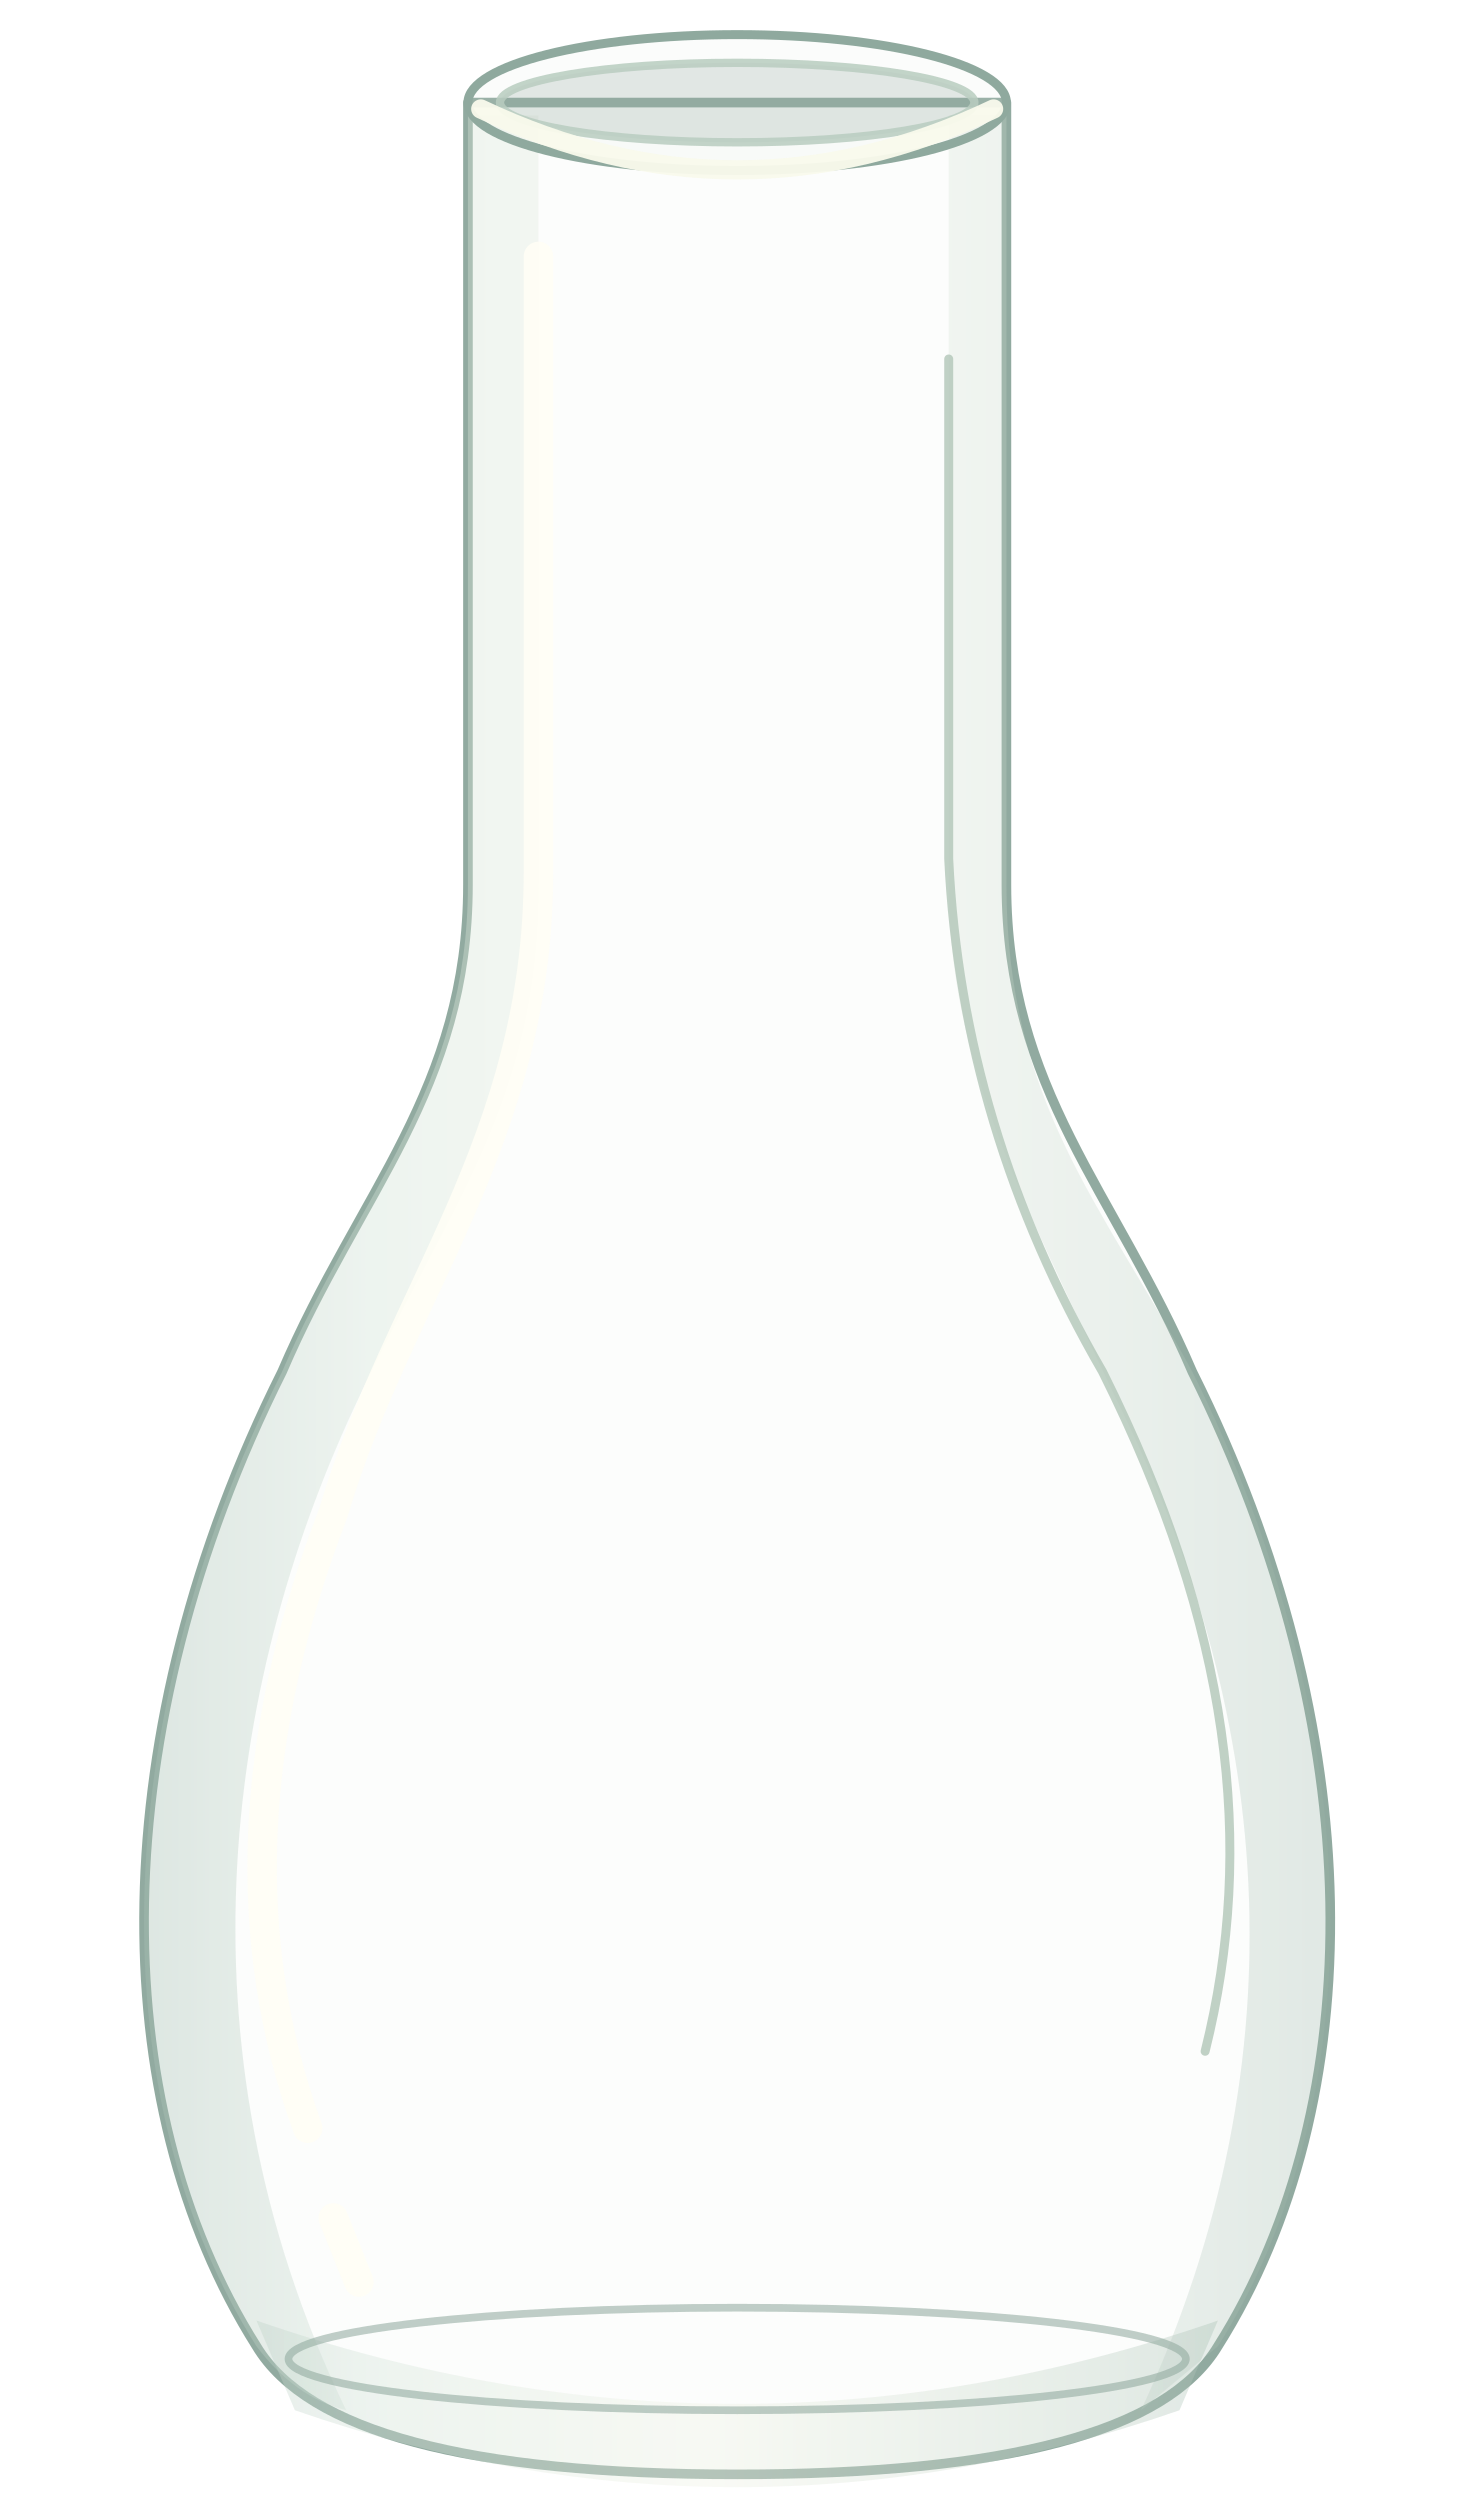
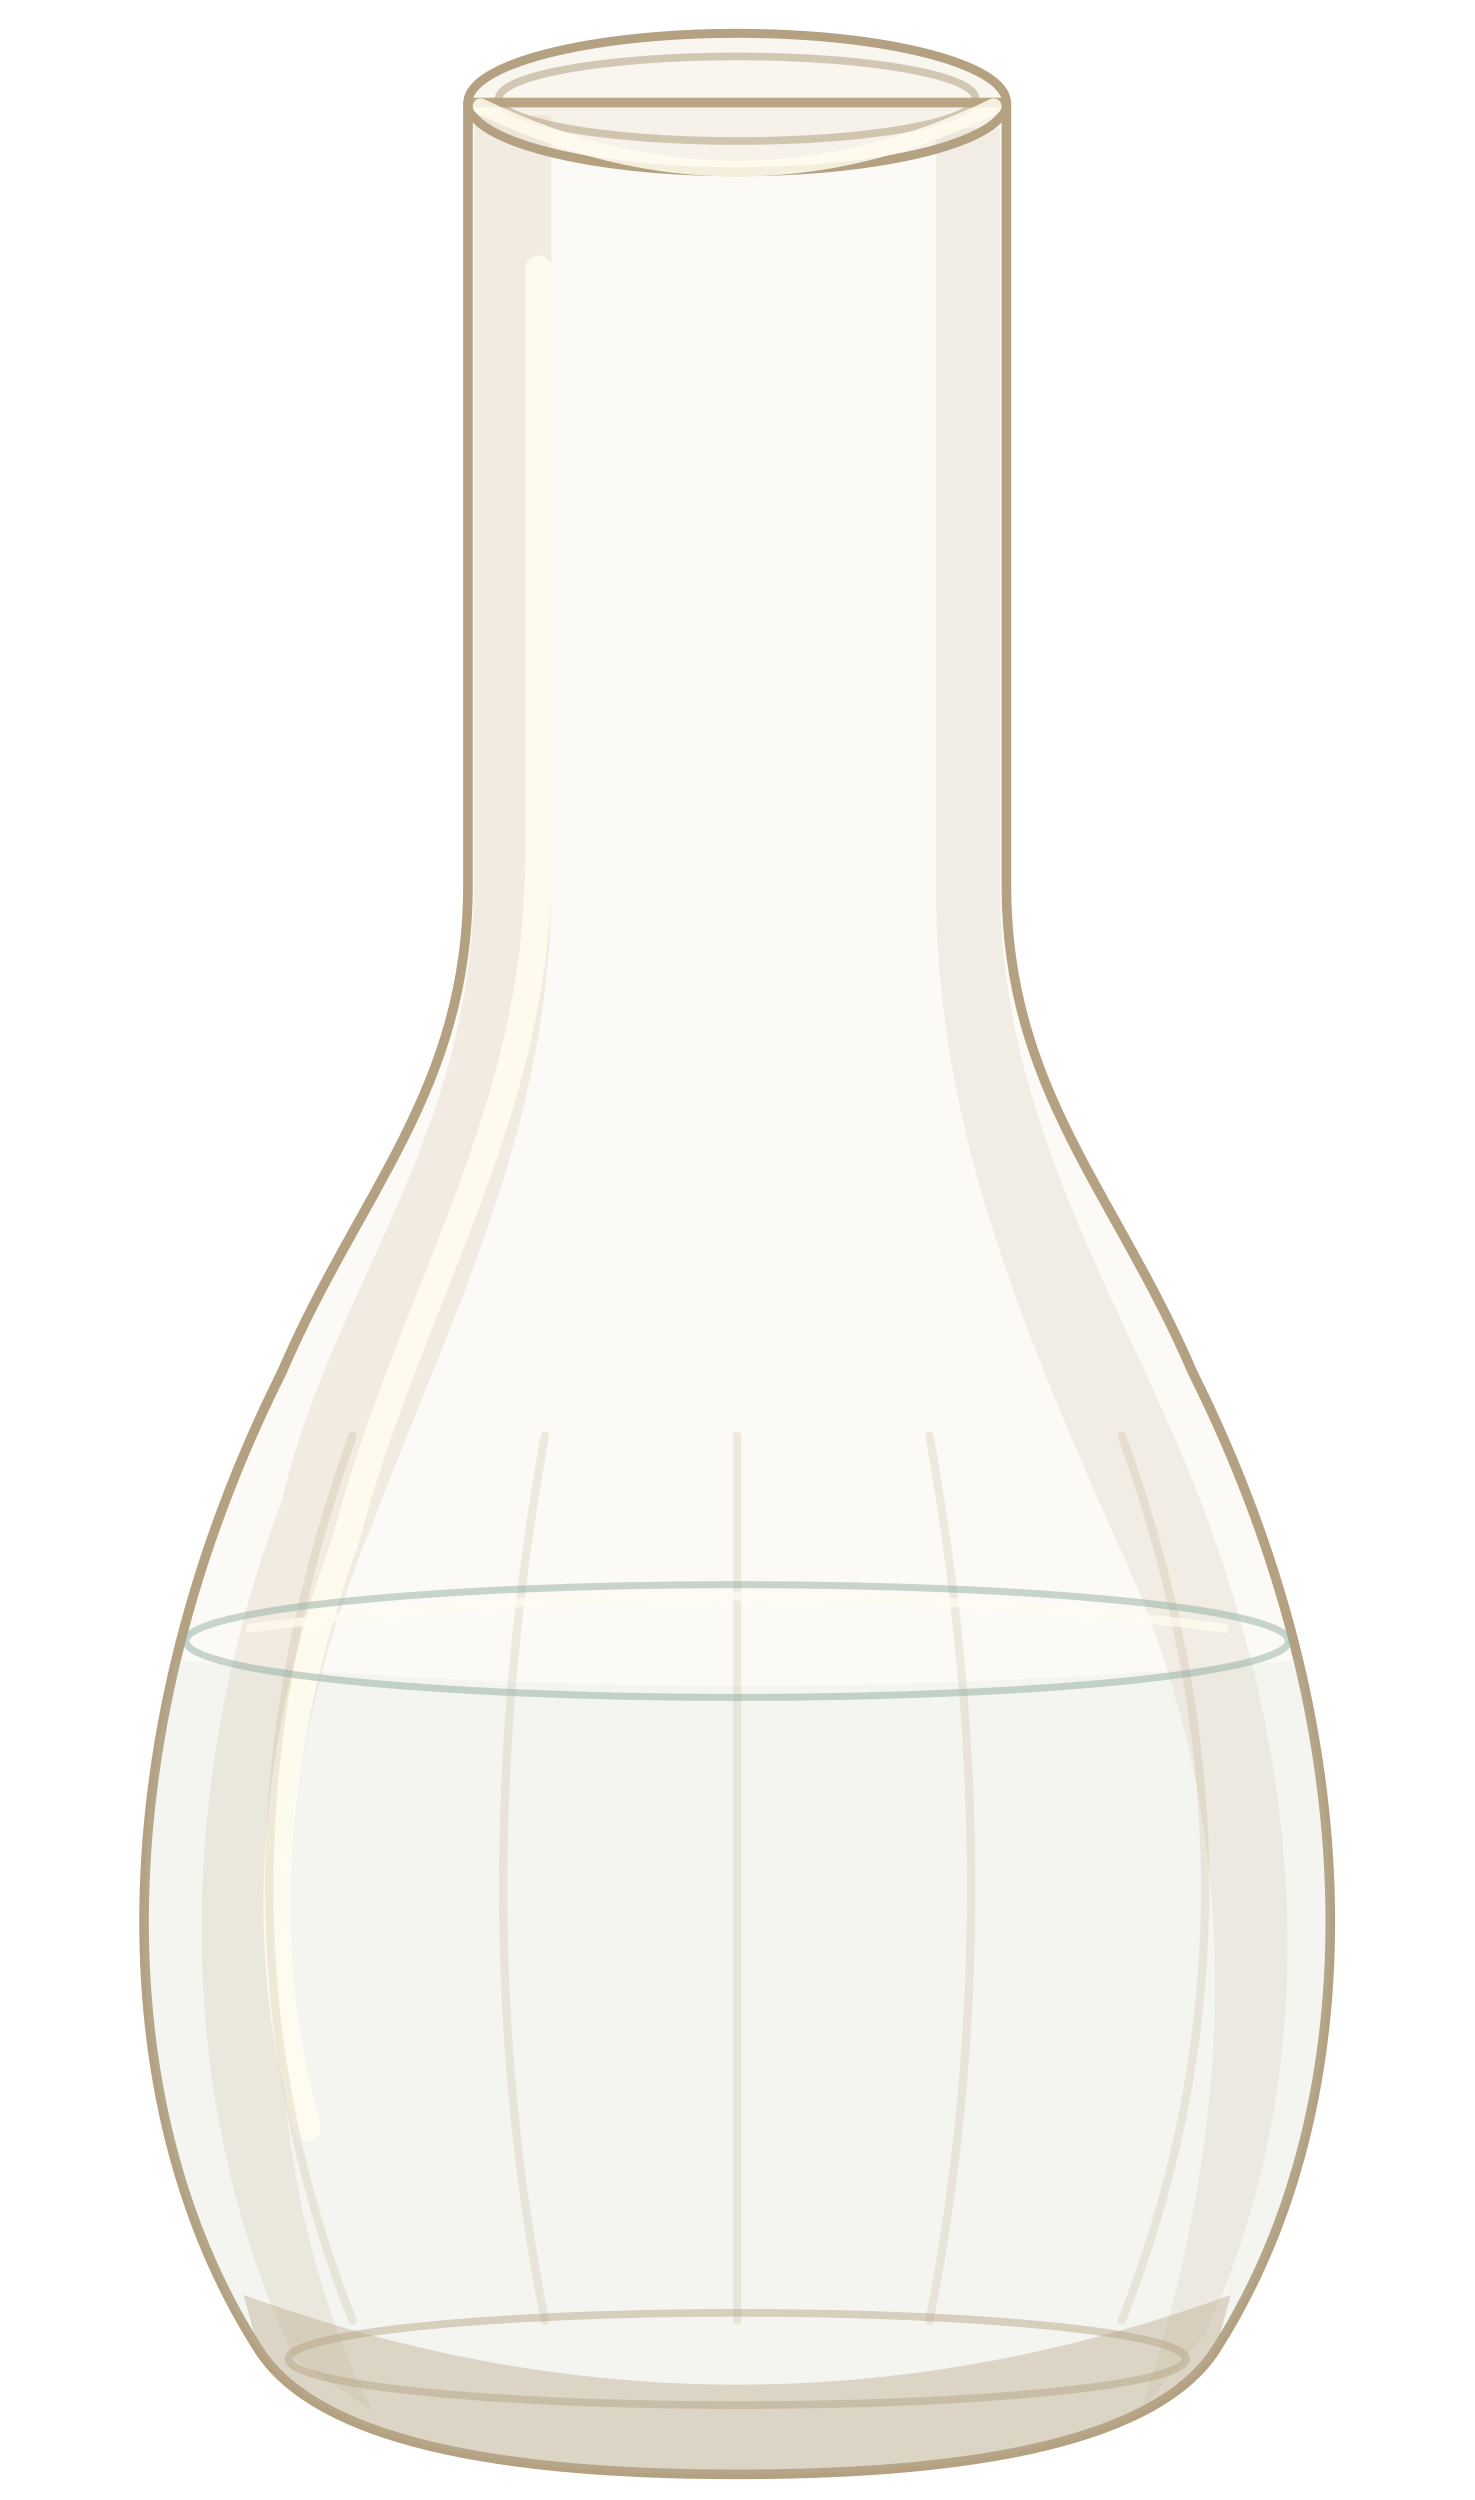
- <svg xmlns="http://www.w3.org/2000/svg" width="115" height="195" viewBox="0 0 115 195">
+ <svg xmlns="http://www.w3.org/2000/svg" width="115" height="195" viewBox="0 0 115 195" stroke-linecap="round" stroke-linejoin="round">
  <defs>
-     <linearGradient id="glass-base" gradientUnits="userSpaceOnUse" x1="0" y1="0" x2="115" y2="0">
-       <stop offset="0" stop-color="#8aa79d" />
-       <stop offset="0.25" stop-color="#d3e2d8" />
-       <stop offset="0.48" stop-color="#eff2e5" />
-       <stop offset="0.75" stop-color="#bdcfc3" />
-       <stop offset="1" stop-color="#819f95" />
+     <clipPath id="glass-bud-vase-inside">
+       <path d="M36.5 8L36.5 69C36.5 85 28 93 22 107C8 135 8 164 20 183Q26 193 57.5 193Q89 193 95 183C107 164 107 135 93 107C87 93 78.5 85 78.5 69L78.5 8Z" />
+     </clipPath>
+     <linearGradient id="glass-bud-vase-body" gradientUnits="userSpaceOnUse" x1="0" y1="0" x2="115" y2="0">
+       <stop offset="0" stop-color="#b3a181" />
+       <stop offset=".23" stop-color="#d5c29c" />
+       <stop offset=".43" stop-color="#fff9e8" />
+       <stop offset=".73" stop-color="#d5c29c" />
+       <stop offset="1" stop-color="#b3a181" />
    </linearGradient>
  </defs>
-   <g stroke-linecap="round" stroke-linejoin="round">
-     <path d="M36.5 8L36.5 69C36.5 85 28 93 22 107C8 135 8 164 20 183Q26 193 57.5 193Q89 193 95 183C107 164 107 135 93 107C87 93 78.5 85 78.5 69L78.5 8Z" fill="#d5e1d5" stroke="#91aaa0" stroke-width="0.75" fill-opacity=".055" />
-     <path d="M36.5 9L36.5 69C36.5 85 28 93 22 107C8 135 8 164 20 183Q23 187 27 188C13 159 18 130 28 109C35 94 42 86 42 69L42 9Z" fill="url(#glass-base)" stroke="none" stroke-width="0.6" opacity=".36" />
-     <path d="M78.5 9L78.5 69C78.5 86 86 94 93 107C107 135 107 164 95 183L89 188C102 160 99 133 87 109C80 94 74 83 74 69L74 9Z" fill="url(#glass-base)" stroke="none" stroke-width="0.6" opacity=".28" />
-     <path d="M20 181Q57.5 194 95 181L92 188Q57.5 200 23 188Z" fill="url(#glass-base)" stroke="none" stroke-width="0.6" opacity=".37" />
-     <ellipse cx="57.5" cy="184" rx="35" ry="4" fill="none" stroke="#8ca69b" stroke-width="0.6" stroke-opacity=".55" />
-     <path d="M42 20L42 68C42 89 31 101 26 118Q16 144 24 166M26 173L28 178" fill="none" stroke="#fffef5" stroke-width="2.3" stroke-opacity=".9" />
-     <path d="M74 28L74 67Q75 88 86 107C96 127 98 144 94 160" fill="none" stroke="#b2c5b8" stroke-width="0.7" stroke-opacity=".8" />
-     <ellipse cx="57.5" cy="8" rx="21" ry="5.3" fill="#dce6da" stroke="#8fa99e" stroke-width="0.7" fill-opacity=".12" />
-     <ellipse cx="57.5" cy="8" rx="18.5" ry="3.1" fill="#78958b" fill-opacity=".2" stroke="#b8cdc0" stroke-width="0.65" stroke-opacity=".85" />
-     <path d="M37.5 8.5Q57.5 18 77.5 8.5" fill="none" stroke="#f9faec" stroke-width="1.5" stroke-opacity=".95" />
+   <path d="M36.5 8L36.5 69C36.5 85 28 93 22 107C8 135 8 164 20 183Q26 193 57.5 193Q89 193 95 183C107 164 107 135 93 107C87 93 78.5 85 78.5 69L78.5 8Z" fill="#d5c29c" fill-opacity=".085" stroke="#b3a181" stroke-width=".75" />
+   <g clip-path="url(#glass-bud-vase-inside)">
+     <path d="M0 128Q57.5 135 115 128V195H0Z" fill="#b7cfc1" opacity=".12" />
+     <path d="M37 9V68C37 89 26 100 22 117C13 141 14 165 23 184L29 188C18 166 21 138 29 119C35 103 43 88 43 69V9Z" fill="#b7a17b" opacity=".17" />
+     <path d="M78 10V69C78 88 88 102 94 118C104 145 101 167 94 182L89 188C97 164 97 141 87 120C79 102 73 87 73 69V10Z" fill="#baa784" opacity=".16" />
+     <path d="M19 179Q57.5 193 96 179L93 190Q57.5 199 22 190Z" fill="#b8a584" opacity=".4" />
+     <path d="M42 21V67C42 87 32 101 27 120Q18 145 24 166" fill="none" stroke="#fffcf0" stroke-width="2.1" stroke-opacity=".9" />
+     <path d="M27.50 112Q14.50 148 27.50 181" fill="none" stroke="#b39b72" stroke-opacity=".19" stroke-width=".65" />
+     <path d="M42.50 112Q36.00 148 42.50 181" fill="none" stroke="#b39b72" stroke-opacity=".19" stroke-width=".65" />
+     <path d="M57.50 112Q57.50 148 57.50 181" fill="none" stroke="#b39b72" stroke-opacity=".19" stroke-width=".65" />
+     <path d="M72.50 112Q79.00 148 72.50 181" fill="none" stroke="#b39b72" stroke-opacity=".19" stroke-width=".65" />
+     <path d="M87.50 112Q100.50 148 87.50 181" fill="none" stroke="#b39b72" stroke-opacity=".19" stroke-width=".65" />
+     <ellipse cx="57.5" cy="128" rx="43" ry="4.4" fill="none" stroke="#90aea0" stroke-opacity=".5" stroke-width=".55" />
+     <path d="M19.5 127Q57.5 122 95.5 127" fill="none" stroke="#fffdf0" stroke-opacity=".7" stroke-width=".7" />
  </g>
+   <ellipse cx="57.5" cy="184" rx="35" ry="3.6" fill="none" stroke="#b3a181" stroke-opacity=".45" stroke-width=".6" />
+   <ellipse cx="57.5" cy="8" rx="21.0" ry="5.4" fill="#d5c29c" fill-opacity=".15" stroke="#b3a181" stroke-width=".7" />
+   <ellipse cx="57.5" cy="7.7" rx="18.6" ry="3.3" fill="none" stroke="#b3a181" stroke-opacity=".55" stroke-width=".6" />
+   <path d="M37.5 8.3Q57.5 18 77.5 8.3" fill="none" stroke="#fffbed" stroke-opacity=".85" stroke-width="1.25" />
</svg>
